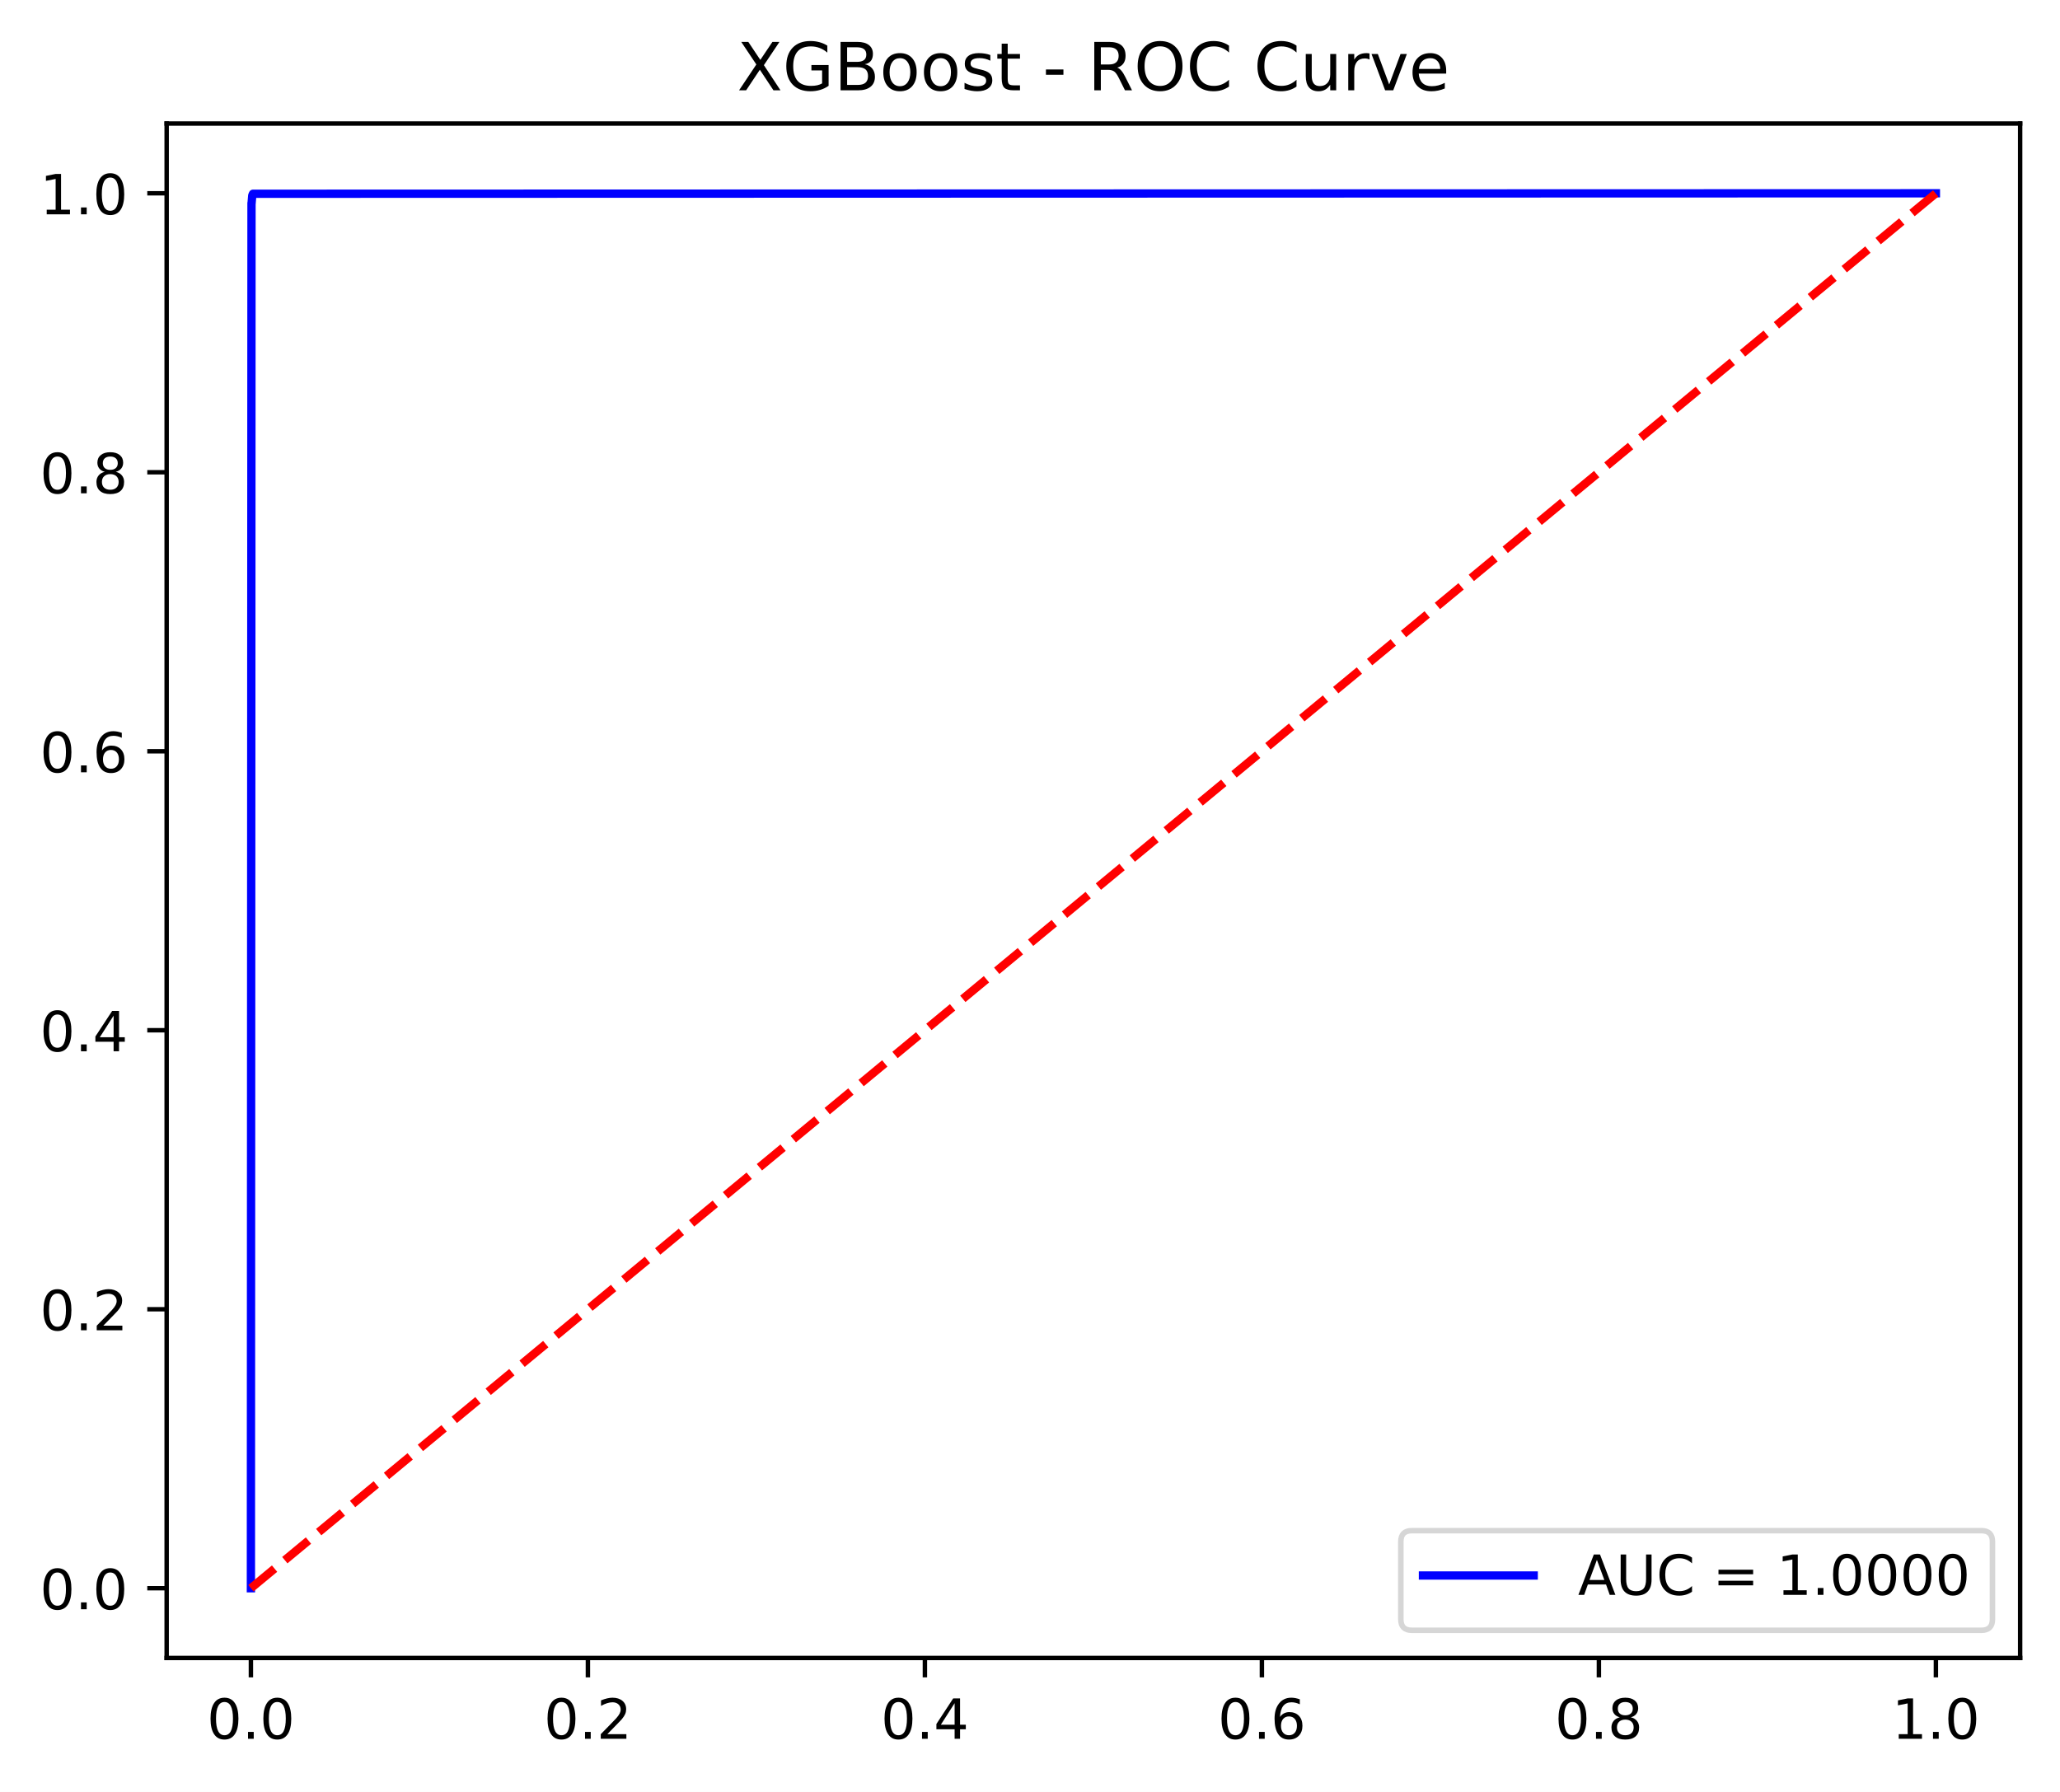
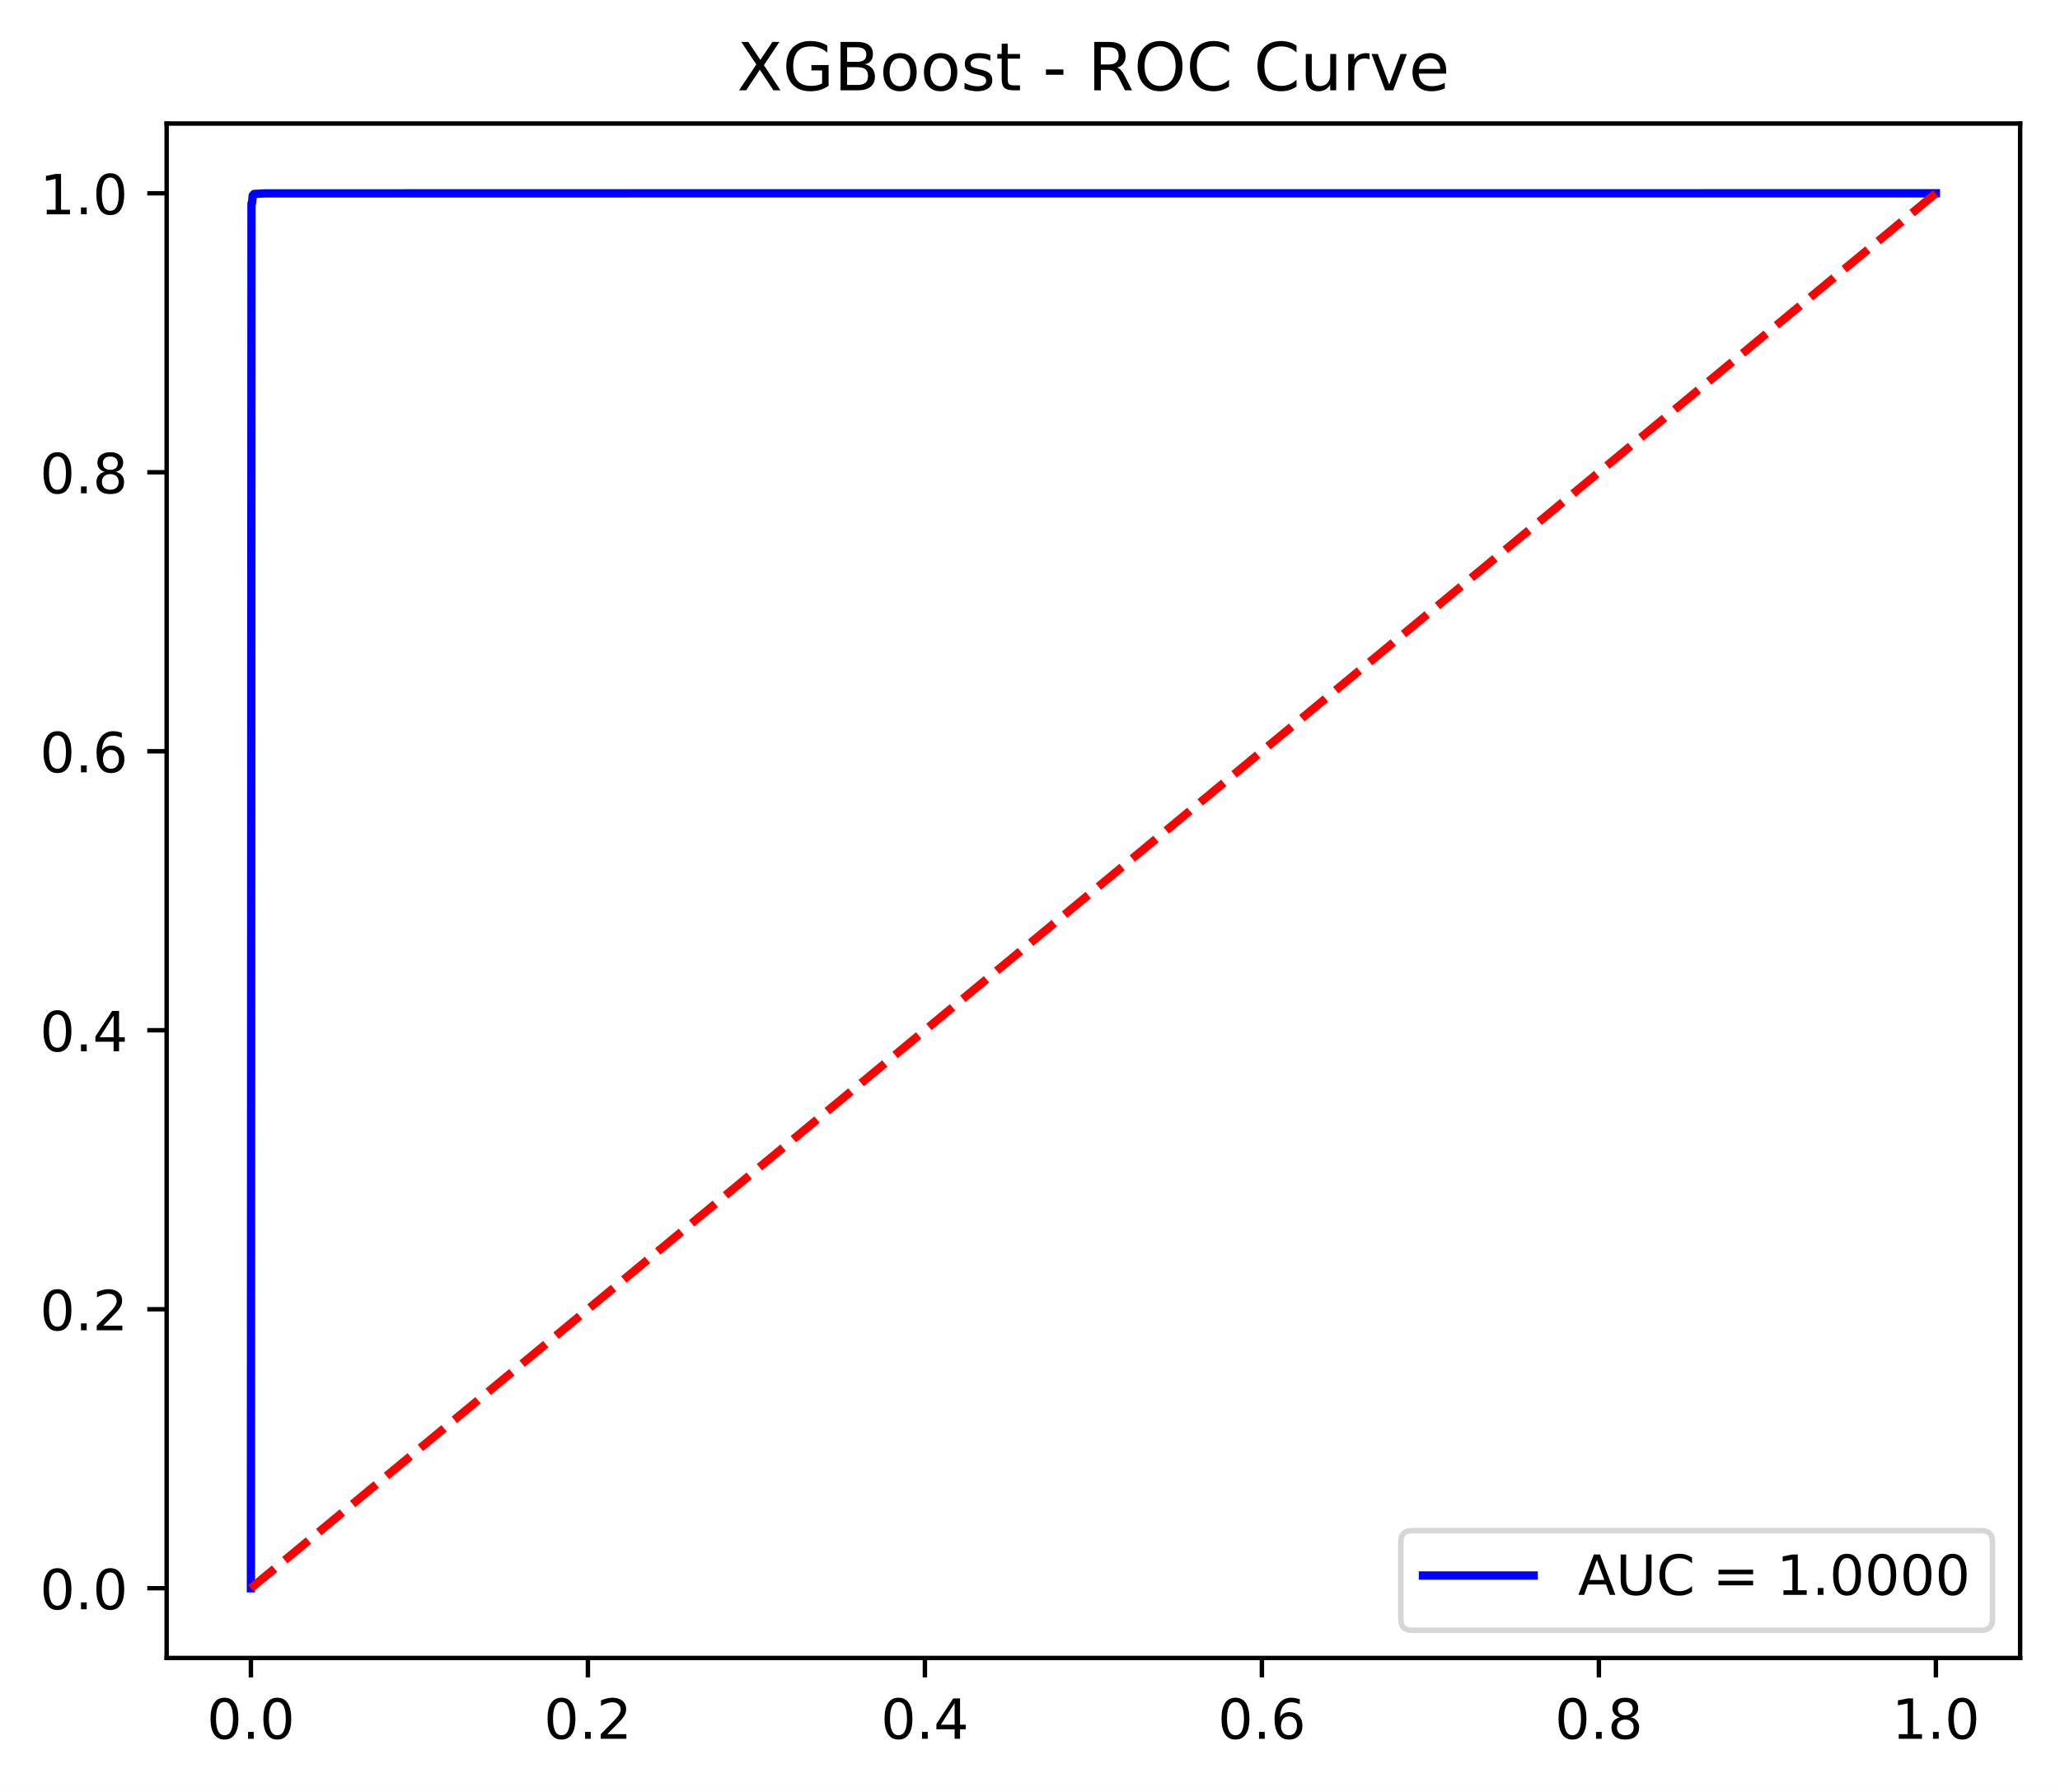
<svg xmlns="http://www.w3.org/2000/svg" xmlns:xlink="http://www.w3.org/1999/xlink" width="372.103pt" height="323.717pt" viewBox="0 0 372.103 323.717" version="1.1">
  <defs>
    <style type="text/css">*{stroke-linejoin: round; stroke-linecap: butt}</style>
  </defs>
  <g id="figure_1">
    <g id="patch_1">
      <path d="M 0 323.717  L 372.103 323.717  L 372.103 0  L 0 0  z " style="fill: #ffffff" />
    </g>
    <g id="axes_1">
      <g id="patch_2">
        <path d="M 30.103 299.517  L 364.903 299.517  L 364.903 22.317  L 30.103 22.317  z " style="fill: #ffffff" />
      </g>
      <g id="matplotlib.axis_1">
        <g id="xtick_1">
          <g id="line2d_1">
            <defs>
-               <path id="ma189fdd983" d="M 0 0  L 0 3.5  " style="stroke: #000000; stroke-width: 0.8" />
+               <path id="mcf45069b15" d="M 0 0  L 0 3.5  " style="stroke: #000000; stroke-width: 0.8" />
            </defs>
            <g>
-               <use xlink:href="#ma189fdd983" x="45.321" y="299.517" style="stroke: #000000; stroke-width: 0.8" />
+               <use xlink:href="#mcf45069b15" x="45.321" y="299.517" style="stroke: #000000; stroke-width: 0.8" />
            </g>
          </g>
          <g id="text_1">
            <g transform="translate(37.36974 314.1148) scale(0.1 -0.1)">
              <defs>
                <path id="DejaVuSans-13" d="M 2034 4250  Q 1547 4250 1301 3770  Q 1056 3291 1056 2328  Q 1056 1369 1301 889  Q 1547 409 2034 409  Q 2525 409 2770 889  Q 3016 1369 3016 2328  Q 3016 3291 2770 3770  Q 2525 4250 2034 4250  z M 2034 4750  Q 2819 4750 3233 4129  Q 3647 3509 3647 2328  Q 3647 1150 3233 529  Q 2819 -91 2034 -91  Q 1250 -91 836 529  Q 422 1150 422 2328  Q 422 3509 836 4129  Q 1250 4750 2034 4750  z " transform="scale(0.015625)" />
                <path id="DejaVuSans-11" d="M 684 794  L 1344 794  L 1344 0  L 684 0  L 684 794  z " transform="scale(0.015625)" />
              </defs>
              <use xlink:href="#DejaVuSans-13" />
              <use xlink:href="#DejaVuSans-11" transform="translate(63.625 0)" />
              <use xlink:href="#DejaVuSans-13" transform="translate(95.40625 0)" />
            </g>
          </g>
        </g>
        <g id="xtick_2">
          <g id="line2d_2">
            <g>
-               <use xlink:href="#ma189fdd983" x="106.194" y="299.517" style="stroke: #000000; stroke-width: 0.8" />
+               <use xlink:href="#mcf45069b15" x="106.194" y="299.517" style="stroke: #000000; stroke-width: 0.8" />
            </g>
          </g>
          <g id="text_2">
            <g transform="translate(98.24247 314.1148) scale(0.1 -0.1)">
              <defs>
                <path id="DejaVuSans-15" d="M 1228 531  L 3431 531  L 3431 0  L 469 0  L 469 531  Q 828 903 1448 1529  Q 2069 2156 2228 2338  Q 2531 2678 2651 2914  Q 2772 3150 2772 3378  Q 2772 3750 2511 3984  Q 2250 4219 1831 4219  Q 1534 4219 1204 4116  Q 875 4013 500 3803  L 500 4441  Q 881 4594 1212 4672  Q 1544 4750 1819 4750  Q 2544 4750 2975 4387  Q 3406 4025 3406 3419  Q 3406 3131 3298 2873  Q 3191 2616 2906 2266  Q 2828 2175 2409 1742  Q 1991 1309 1228 531  z " transform="scale(0.015625)" />
              </defs>
              <use xlink:href="#DejaVuSans-13" />
              <use xlink:href="#DejaVuSans-11" transform="translate(63.625 0)" />
              <use xlink:href="#DejaVuSans-15" transform="translate(95.40625 0)" />
            </g>
          </g>
        </g>
        <g id="xtick_3">
          <g id="line2d_3">
            <g>
-               <use xlink:href="#ma189fdd983" x="167.067" y="299.517" style="stroke: #000000; stroke-width: 0.8" />
+               <use xlink:href="#mcf45069b15" x="167.067" y="299.517" style="stroke: #000000; stroke-width: 0.8" />
            </g>
          </g>
          <g id="text_3">
            <g transform="translate(159.1152 314.1148) scale(0.1 -0.1)">
              <defs>
                <path id="DejaVuSans-17" d="M 2419 4116  L 825 1625  L 2419 1625  L 2419 4116  z M 2253 4666  L 3047 4666  L 3047 1625  L 3713 1625  L 3713 1100  L 3047 1100  L 3047 0  L 2419 0  L 2419 1100  L 313 1100  L 313 1709  L 2253 4666  z " transform="scale(0.015625)" />
              </defs>
              <use xlink:href="#DejaVuSans-13" />
              <use xlink:href="#DejaVuSans-11" transform="translate(63.625 0)" />
              <use xlink:href="#DejaVuSans-17" transform="translate(95.40625 0)" />
            </g>
          </g>
        </g>
        <g id="xtick_4">
          <g id="line2d_4">
            <g>
-               <use xlink:href="#ma189fdd983" x="227.939" y="299.517" style="stroke: #000000; stroke-width: 0.8" />
+               <use xlink:href="#mcf45069b15" x="227.939" y="299.517" style="stroke: #000000; stroke-width: 0.8" />
            </g>
          </g>
          <g id="text_4">
            <g transform="translate(219.9879 314.1148) scale(0.1 -0.1)">
              <defs>
                <path id="DejaVuSans-19" d="M 2113 2584  Q 1688 2584 1439 2293  Q 1191 2003 1191 1497  Q 1191 994 1439 701  Q 1688 409 2113 409  Q 2538 409 2786 701  Q 3034 994 3034 1497  Q 3034 2003 2786 2293  Q 2538 2584 2113 2584  z M 3366 4563  L 3366 3988  Q 3128 4100 2886 4159  Q 2644 4219 2406 4219  Q 1781 4219 1451 3797  Q 1122 3375 1075 2522  Q 1259 2794 1537 2939  Q 1816 3084 2150 3084  Q 2853 3084 3261 2657  Q 3669 2231 3669 1497  Q 3669 778 3244 343  Q 2819 -91 2113 -91  Q 1303 -91 875 529  Q 447 1150 447 2328  Q 447 3434 972 4092  Q 1497 4750 2381 4750  Q 2619 4750 2861 4703  Q 3103 4656 3366 4563  z " transform="scale(0.015625)" />
              </defs>
              <use xlink:href="#DejaVuSans-13" />
              <use xlink:href="#DejaVuSans-11" transform="translate(63.625 0)" />
              <use xlink:href="#DejaVuSans-19" transform="translate(95.40625 0)" />
            </g>
          </g>
        </g>
        <g id="xtick_5">
          <g id="line2d_5">
            <g>
-               <use xlink:href="#ma189fdd983" x="288.812" y="299.517" style="stroke: #000000; stroke-width: 0.8" />
+               <use xlink:href="#mcf45069b15" x="288.812" y="299.517" style="stroke: #000000; stroke-width: 0.8" />
            </g>
          </g>
          <g id="text_5">
            <g transform="translate(280.8607 314.1148) scale(0.1 -0.1)">
              <defs>
                <path id="DejaVuSans-1b" d="M 2034 2216  Q 1584 2216 1326 1975  Q 1069 1734 1069 1313  Q 1069 891 1326 650  Q 1584 409 2034 409  Q 2484 409 2743 651  Q 3003 894 3003 1313  Q 3003 1734 2745 1975  Q 2488 2216 2034 2216  z M 1403 2484  Q 997 2584 770 2862  Q 544 3141 544 3541  Q 544 4100 942 4425  Q 1341 4750 2034 4750  Q 2731 4750 3128 4425  Q 3525 4100 3525 3541  Q 3525 3141 3298 2862  Q 3072 2584 2669 2484  Q 3125 2378 3379 2068  Q 3634 1759 3634 1313  Q 3634 634 3220 271  Q 2806 -91 2034 -91  Q 1263 -91 848 271  Q 434 634 434 1313  Q 434 1759 690 2068  Q 947 2378 1403 2484  z M 1172 3481  Q 1172 3119 1398 2916  Q 1625 2713 2034 2713  Q 2441 2713 2670 2916  Q 2900 3119 2900 3481  Q 2900 3844 2670 4047  Q 2441 4250 2034 4250  Q 1625 4250 1398 4047  Q 1172 3844 1172 3481  z " transform="scale(0.015625)" />
              </defs>
              <use xlink:href="#DejaVuSans-13" />
              <use xlink:href="#DejaVuSans-11" transform="translate(63.625 0)" />
              <use xlink:href="#DejaVuSans-1b" transform="translate(95.40625 0)" />
            </g>
          </g>
        </g>
        <g id="xtick_6">
          <g id="line2d_6">
            <g>
-               <use xlink:href="#ma189fdd983" x="349.685" y="299.517" style="stroke: #000000; stroke-width: 0.8" />
+               <use xlink:href="#mcf45069b15" x="349.685" y="299.517" style="stroke: #000000; stroke-width: 0.8" />
            </g>
          </g>
          <g id="text_6">
            <g transform="translate(341.7334 314.1148) scale(0.1 -0.1)">
              <defs>
                <path id="DejaVuSans-14" d="M 794 531  L 1825 531  L 1825 4091  L 703 3866  L 703 4441  L 1819 4666  L 2450 4666  L 2450 531  L 3481 531  L 3481 0  L 794 0  L 794 531  z " transform="scale(0.015625)" />
              </defs>
              <use xlink:href="#DejaVuSans-14" />
              <use xlink:href="#DejaVuSans-11" transform="translate(63.625 0)" />
              <use xlink:href="#DejaVuSans-13" transform="translate(95.40625 0)" />
            </g>
          </g>
        </g>
      </g>
      <g id="matplotlib.axis_2">
        <g id="ytick_1">
          <g id="line2d_7">
            <defs>
-               <path id="m150b337995" d="M 0 0  L -3.5 0  " style="stroke: #000000; stroke-width: 0.8" />
+               <path id="m16d80c5dd7" d="M 0 0  L -3.5 0  " style="stroke: #000000; stroke-width: 0.8" />
            </defs>
            <g>
-               <use xlink:href="#m150b337995" x="30.103" y="286.917" style="stroke: #000000; stroke-width: 0.8" />
+               <use xlink:href="#m16d80c5dd7" x="30.103" y="286.917" style="stroke: #000000; stroke-width: 0.8" />
            </g>
          </g>
          <g id="text_7">
            <g transform="translate(7.2 290.716) scale(0.1 -0.1)">
              <use xlink:href="#DejaVuSans-13" />
              <use xlink:href="#DejaVuSans-11" transform="translate(63.625 0)" />
              <use xlink:href="#DejaVuSans-13" transform="translate(95.40625 0)" />
            </g>
          </g>
        </g>
        <g id="ytick_2">
          <g id="line2d_8">
            <g>
-               <use xlink:href="#m150b337995" x="30.103" y="236.517" style="stroke: #000000; stroke-width: 0.8" />
+               <use xlink:href="#m16d80c5dd7" x="30.103" y="236.517" style="stroke: #000000; stroke-width: 0.8" />
            </g>
          </g>
          <g id="text_8">
            <g transform="translate(7.2 240.316) scale(0.1 -0.1)">
              <use xlink:href="#DejaVuSans-13" />
              <use xlink:href="#DejaVuSans-11" transform="translate(63.625 0)" />
              <use xlink:href="#DejaVuSans-15" transform="translate(95.40625 0)" />
            </g>
          </g>
        </g>
        <g id="ytick_3">
          <g id="line2d_9">
            <g>
-               <use xlink:href="#m150b337995" x="30.103" y="186.117" style="stroke: #000000; stroke-width: 0.8" />
+               <use xlink:href="#m16d80c5dd7" x="30.103" y="186.117" style="stroke: #000000; stroke-width: 0.8" />
            </g>
          </g>
          <g id="text_9">
            <g transform="translate(7.2 189.916) scale(0.1 -0.1)">
              <use xlink:href="#DejaVuSans-13" />
              <use xlink:href="#DejaVuSans-11" transform="translate(63.625 0)" />
              <use xlink:href="#DejaVuSans-17" transform="translate(95.40625 0)" />
            </g>
          </g>
        </g>
        <g id="ytick_4">
          <g id="line2d_10">
            <g>
-               <use xlink:href="#m150b337995" x="30.103" y="135.717" style="stroke: #000000; stroke-width: 0.8" />
+               <use xlink:href="#m16d80c5dd7" x="30.103" y="135.717" style="stroke: #000000; stroke-width: 0.8" />
            </g>
          </g>
          <g id="text_10">
            <g transform="translate(7.2 139.516) scale(0.1 -0.1)">
              <use xlink:href="#DejaVuSans-13" />
              <use xlink:href="#DejaVuSans-11" transform="translate(63.625 0)" />
              <use xlink:href="#DejaVuSans-19" transform="translate(95.40625 0)" />
            </g>
          </g>
        </g>
        <g id="ytick_5">
          <g id="line2d_11">
            <g>
-               <use xlink:href="#m150b337995" x="30.103" y="85.317" style="stroke: #000000; stroke-width: 0.8" />
+               <use xlink:href="#m16d80c5dd7" x="30.103" y="85.317" style="stroke: #000000; stroke-width: 0.8" />
            </g>
          </g>
          <g id="text_11">
            <g transform="translate(7.2 89.11602) scale(0.1 -0.1)">
              <use xlink:href="#DejaVuSans-13" />
              <use xlink:href="#DejaVuSans-11" transform="translate(63.625 0)" />
              <use xlink:href="#DejaVuSans-1b" transform="translate(95.40625 0)" />
            </g>
          </g>
        </g>
        <g id="ytick_6">
          <g id="line2d_12">
            <g>
-               <use xlink:href="#m150b337995" x="30.103" y="34.917" style="stroke: #000000; stroke-width: 0.8" />
+               <use xlink:href="#m16d80c5dd7" x="30.103" y="34.917" style="stroke: #000000; stroke-width: 0.8" />
            </g>
          </g>
          <g id="text_12">
            <g transform="translate(7.2 38.71602) scale(0.1 -0.1)">
              <use xlink:href="#DejaVuSans-14" />
              <use xlink:href="#DejaVuSans-11" transform="translate(63.625 0)" />
              <use xlink:href="#DejaVuSans-13" transform="translate(95.40625 0)" />
            </g>
          </g>
        </g>
      </g>
      <g id="line2d_13">
-         <path d="M 45.321 286.917  L 45.429 36.684  L 45.455 36.684  L 45.455 36.592  L 45.563 35.328  L 45.59 35.328  L 45.59 35.237  L 45.697 35.002  L 349.685 34.917  L 349.685 34.917  " clip-path="url(#p2ed0ba2ceb)" style="fill: none; stroke: #0000ff; stroke-width: 1.5; stroke-linecap: square" />
+         <path d="M 45.321 286.917  L 45.429 36.723  L 45.536 36.645  L 45.536 36.612  L 45.643 35.315  L 45.778 35.204  L 45.885 35.048  L 47.79 34.937  L 47.79 34.93  L 47.871 34.93  L 349.685 34.917  L 349.685 34.917  " clip-path="url(#p23dcba5524)" style="fill: none; stroke: #0000ff; stroke-width: 1.5; stroke-linecap: square" />
      </g>
      <g id="line2d_14">
-         <path d="M 45.321 286.917  L 349.685 34.917  " clip-path="url(#p2ed0ba2ceb)" style="fill: none; stroke-dasharray: 5.55,2.4; stroke-dashoffset: 0; stroke: #ff0000; stroke-width: 1.5" />
+         <path d="M 45.321 286.917  L 349.685 34.917  " clip-path="url(#p23dcba5524)" style="fill: none; stroke-dasharray: 5.55,2.4; stroke-dashoffset: 0; stroke: #ff0000; stroke-width: 1.5" />
      </g>
      <g id="patch_3">
        <path d="M 30.103 299.517  L 30.103 22.317  " style="fill: none; stroke: #000000; stroke-width: 0.8; stroke-linejoin: miter; stroke-linecap: square" />
      </g>
      <g id="patch_4">
        <path d="M 364.903 299.517  L 364.903 22.317  " style="fill: none; stroke: #000000; stroke-width: 0.8; stroke-linejoin: miter; stroke-linecap: square" />
      </g>
      <g id="patch_5">
        <path d="M 30.103 299.517  L 364.903 299.517  " style="fill: none; stroke: #000000; stroke-width: 0.8; stroke-linejoin: miter; stroke-linecap: square" />
      </g>
      <g id="patch_6">
        <path d="M 30.103 22.317  L 364.903 22.317  " style="fill: none; stroke: #000000; stroke-width: 0.8; stroke-linejoin: miter; stroke-linecap: square" />
      </g>
      <g id="text_13">
        <g transform="translate(133.1381 16.31719) scale(0.12 -0.12)">
          <defs>
            <path id="DejaVuSans-3b" d="M 403 4666  L 1081 4666  L 2241 2931  L 3406 4666  L 4084 4666  L 2584 2425  L 4184 0  L 3506 0  L 2194 1984  L 872 0  L 191 0  L 1856 2491  L 403 4666  z " transform="scale(0.015625)" />
            <path id="DejaVuSans-2a" d="M 3809 666  L 3809 1919  L 2778 1919  L 2778 2438  L 4434 2438  L 4434 434  Q 4069 175 3628 42  Q 3188 -91 2688 -91  Q 1594 -91 976 548  Q 359 1188 359 2328  Q 359 3472 976 4111  Q 1594 4750 2688 4750  Q 3144 4750 3555 4637  Q 3966 4525 4313 4306  L 4313 3634  Q 3963 3931 3569 4081  Q 3175 4231 2741 4231  Q 1884 4231 1454 3753  Q 1025 3275 1025 2328  Q 1025 1384 1454 906  Q 1884 428 2741 428  Q 3075 428 3337 486  Q 3600 544 3809 666  z " transform="scale(0.015625)" />
            <path id="DejaVuSans-25" d="M 1259 2228  L 1259 519  L 2272 519  Q 2781 519 3026 730  Q 3272 941 3272 1375  Q 3272 1813 3026 2020  Q 2781 2228 2272 2228  L 1259 2228  z M 1259 4147  L 1259 2741  L 2194 2741  Q 2656 2741 2882 2914  Q 3109 3088 3109 3444  Q 3109 3797 2882 3972  Q 2656 4147 2194 4147  L 1259 4147  z M 628 4666  L 2241 4666  Q 2963 4666 3353 4366  Q 3744 4066 3744 3513  Q 3744 3084 3544 2831  Q 3344 2578 2956 2516  Q 3422 2416 3680 2098  Q 3938 1781 3938 1306  Q 3938 681 3513 340  Q 3088 0 2303 0  L 628 0  L 628 4666  z " transform="scale(0.015625)" />
            <path id="DejaVuSans-52" d="M 1959 3097  Q 1497 3097 1228 2736  Q 959 2375 959 1747  Q 959 1119 1226 758  Q 1494 397 1959 397  Q 2419 397 2687 759  Q 2956 1122 2956 1747  Q 2956 2369 2687 2733  Q 2419 3097 1959 3097  z M 1959 3584  Q 2709 3584 3137 3096  Q 3566 2609 3566 1747  Q 3566 888 3137 398  Q 2709 -91 1959 -91  Q 1206 -91 779 398  Q 353 888 353 1747  Q 353 2609 779 3096  Q 1206 3584 1959 3584  z " transform="scale(0.015625)" />
            <path id="DejaVuSans-56" d="M 2834 3397  L 2834 2853  Q 2591 2978 2328 3040  Q 2066 3103 1784 3103  Q 1356 3103 1142 2972  Q 928 2841 928 2578  Q 928 2378 1081 2264  Q 1234 2150 1697 2047  L 1894 2003  Q 2506 1872 2764 1633  Q 3022 1394 3022 966  Q 3022 478 2636 193  Q 2250 -91 1575 -91  Q 1294 -91 989 -36  Q 684 19 347 128  L 347 722  Q 666 556 975 473  Q 1284 391 1588 391  Q 1994 391 2212 530  Q 2431 669 2431 922  Q 2431 1156 2273 1281  Q 2116 1406 1581 1522  L 1381 1569  Q 847 1681 609 1914  Q 372 2147 372 2553  Q 372 3047 722 3315  Q 1072 3584 1716 3584  Q 2034 3584 2315 3537  Q 2597 3491 2834 3397  z " transform="scale(0.015625)" />
            <path id="DejaVuSans-57" d="M 1172 4494  L 1172 3500  L 2356 3500  L 2356 3053  L 1172 3053  L 1172 1153  Q 1172 725 1289 603  Q 1406 481 1766 481  L 2356 481  L 2356 0  L 1766 0  Q 1100 0 847 248  Q 594 497 594 1153  L 594 3053  L 172 3053  L 172 3500  L 594 3500  L 594 4494  L 1172 4494  z " transform="scale(0.015625)" />
            <path id="DejaVuSans-3" transform="scale(0.015625)" />
            <path id="DejaVuSans-10" d="M 313 2009  L 1997 2009  L 1997 1497  L 313 1497  L 313 2009  z " transform="scale(0.015625)" />
            <path id="DejaVuSans-35" d="M 2841 2188  Q 3044 2119 3236 1894  Q 3428 1669 3622 1275  L 4263 0  L 3584 0  L 2988 1197  Q 2756 1666 2539 1819  Q 2322 1972 1947 1972  L 1259 1972  L 1259 0  L 628 0  L 628 4666  L 2053 4666  Q 2853 4666 3247 4331  Q 3641 3997 3641 3322  Q 3641 2881 3436 2590  Q 3231 2300 2841 2188  z M 1259 4147  L 1259 2491  L 2053 2491  Q 2509 2491 2742 2702  Q 2975 2913 2975 3322  Q 2975 3731 2742 3939  Q 2509 4147 2053 4147  L 1259 4147  z " transform="scale(0.015625)" />
            <path id="DejaVuSans-32" d="M 2522 4238  Q 1834 4238 1429 3725  Q 1025 3213 1025 2328  Q 1025 1447 1429 934  Q 1834 422 2522 422  Q 3209 422 3611 934  Q 4013 1447 4013 2328  Q 4013 3213 3611 3725  Q 3209 4238 2522 4238  z M 2522 4750  Q 3503 4750 4090 4092  Q 4678 3434 4678 2328  Q 4678 1225 4090 567  Q 3503 -91 2522 -91  Q 1538 -91 948 565  Q 359 1222 359 2328  Q 359 3434 948 4092  Q 1538 4750 2522 4750  z " transform="scale(0.015625)" />
            <path id="DejaVuSans-26" d="M 4122 4306  L 4122 3641  Q 3803 3938 3442 4084  Q 3081 4231 2675 4231  Q 1875 4231 1450 3742  Q 1025 3253 1025 2328  Q 1025 1406 1450 917  Q 1875 428 2675 428  Q 3081 428 3442 575  Q 3803 722 4122 1019  L 4122 359  Q 3791 134 3420 21  Q 3050 -91 2638 -91  Q 1578 -91 968 557  Q 359 1206 359 2328  Q 359 3453 968 4101  Q 1578 4750 2638 4750  Q 3056 4750 3426 4639  Q 3797 4528 4122 4306  z " transform="scale(0.015625)" />
            <path id="DejaVuSans-58" d="M 544 1381  L 544 3500  L 1119 3500  L 1119 1403  Q 1119 906 1312 657  Q 1506 409 1894 409  Q 2359 409 2629 706  Q 2900 1003 2900 1516  L 2900 3500  L 3475 3500  L 3475 0  L 2900 0  L 2900 538  Q 2691 219 2414 64  Q 2138 -91 1772 -91  Q 1169 -91 856 284  Q 544 659 544 1381  z M 1991 3584  L 1991 3584  z " transform="scale(0.015625)" />
            <path id="DejaVuSans-55" d="M 2631 2963  Q 2534 3019 2420 3045  Q 2306 3072 2169 3072  Q 1681 3072 1420 2755  Q 1159 2438 1159 1844  L 1159 0  L 581 0  L 581 3500  L 1159 3500  L 1159 2956  Q 1341 3275 1631 3429  Q 1922 3584 2338 3584  Q 2397 3584 2469 3576  Q 2541 3569 2628 3553  L 2631 2963  z " transform="scale(0.015625)" />
            <path id="DejaVuSans-59" d="M 191 3500  L 800 3500  L 1894 563  L 2988 3500  L 3597 3500  L 2284 0  L 1503 0  L 191 3500  z " transform="scale(0.015625)" />
            <path id="DejaVuSans-48" d="M 3597 1894  L 3597 1613  L 953 1613  Q 991 1019 1311 708  Q 1631 397 2203 397  Q 2534 397 2845 478  Q 3156 559 3463 722  L 3463 178  Q 3153 47 2828 -22  Q 2503 -91 2169 -91  Q 1331 -91 842 396  Q 353 884 353 1716  Q 353 2575 817 3079  Q 1281 3584 2069 3584  Q 2775 3584 3186 3129  Q 3597 2675 3597 1894  z M 3022 2063  Q 3016 2534 2758 2815  Q 2500 3097 2075 3097  Q 1594 3097 1305 2825  Q 1016 2553 972 2059  L 3022 2063  z " transform="scale(0.015625)" />
          </defs>
          <use xlink:href="#DejaVuSans-3b" />
          <use xlink:href="#DejaVuSans-2a" transform="translate(68.5 0)" />
          <use xlink:href="#DejaVuSans-25" transform="translate(145.9844 0)" />
          <use xlink:href="#DejaVuSans-52" transform="translate(214.5938 0)" />
          <use xlink:href="#DejaVuSans-52" transform="translate(275.7812 0)" />
          <use xlink:href="#DejaVuSans-56" transform="translate(336.9688 0)" />
          <use xlink:href="#DejaVuSans-57" transform="translate(389.0625 0)" />
          <use xlink:href="#DejaVuSans-3" transform="translate(428.2656 0)" />
          <use xlink:href="#DejaVuSans-10" transform="translate(460.0469 0)" />
          <use xlink:href="#DejaVuSans-3" transform="translate(496.125 0)" />
          <use xlink:href="#DejaVuSans-35" transform="translate(527.9062 0)" />
          <use xlink:href="#DejaVuSans-32" transform="translate(597.3906 0)" />
          <use xlink:href="#DejaVuSans-26" transform="translate(676.1094 0)" />
          <use xlink:href="#DejaVuSans-3" transform="translate(745.9375 0)" />
          <use xlink:href="#DejaVuSans-26" transform="translate(777.7188 0)" />
          <use xlink:href="#DejaVuSans-58" transform="translate(847.5469 0)" />
          <use xlink:href="#DejaVuSans-55" transform="translate(910.9219 0)" />
          <use xlink:href="#DejaVuSans-59" transform="translate(952.0312 0)" />
          <use xlink:href="#DejaVuSans-48" transform="translate(1011.219 0)" />
        </g>
      </g>
      <g id="legend_1">
        <g id="patch_7">
          <path d="M 255.034 294.517  L 357.903 294.517  Q 359.903 294.517 359.903 292.517  L 359.903 278.516  Q 359.903 276.516 357.903 276.516  L 255.034 276.516  Q 253.034 276.516 253.034 278.516  L 253.034 292.517  Q 253.034 294.517 255.034 294.517  z " style="fill: #ffffff; opacity: 0.8; stroke: #cccccc; stroke-linejoin: miter" />
        </g>
        <g id="line2d_15">
          <path d="M 257.034 284.615  L 267.034 284.615  L 277.034 284.615  " style="fill: none; stroke: #0000ff; stroke-width: 1.5; stroke-linecap: square" />
        </g>
        <g id="text_14">
          <g transform="translate(285.0344 288.1148) scale(0.1 -0.1)">
            <defs>
              <path id="DejaVuSans-24" d="M 2188 4044  L 1331 1722  L 3047 1722  L 2188 4044  z M 1831 4666  L 2547 4666  L 4325 0  L 3669 0  L 3244 1197  L 1141 1197  L 716 0  L 50 0  L 1831 4666  z " transform="scale(0.015625)" />
              <path id="DejaVuSans-38" d="M 556 4666  L 1191 4666  L 1191 1831  Q 1191 1081 1462 751  Q 1734 422 2344 422  Q 2950 422 3222 751  Q 3494 1081 3494 1831  L 3494 4666  L 4128 4666  L 4128 1753  Q 4128 841 3676 375  Q 3225 -91 2344 -91  Q 1459 -91 1007 375  Q 556 841 556 1753  L 556 4666  z " transform="scale(0.015625)" />
              <path id="DejaVuSans-20" d="M 678 2906  L 4684 2906  L 4684 2381  L 678 2381  L 678 2906  z M 678 1631  L 4684 1631  L 4684 1100  L 678 1100  L 678 1631  z " transform="scale(0.015625)" />
            </defs>
            <use xlink:href="#DejaVuSans-24" />
            <use xlink:href="#DejaVuSans-38" transform="translate(68.40625 0)" />
            <use xlink:href="#DejaVuSans-26" transform="translate(141.5938 0)" />
            <use xlink:href="#DejaVuSans-3" transform="translate(211.4219 0)" />
            <use xlink:href="#DejaVuSans-20" transform="translate(243.2031 0)" />
            <use xlink:href="#DejaVuSans-3" transform="translate(327 0)" />
            <use xlink:href="#DejaVuSans-14" transform="translate(358.7812 0)" />
            <use xlink:href="#DejaVuSans-11" transform="translate(422.4062 0)" />
            <use xlink:href="#DejaVuSans-13" transform="translate(454.1875 0)" />
            <use xlink:href="#DejaVuSans-13" transform="translate(517.8125 0)" />
            <use xlink:href="#DejaVuSans-13" transform="translate(581.4375 0)" />
            <use xlink:href="#DejaVuSans-13" transform="translate(645.0625 0)" />
          </g>
        </g>
      </g>
    </g>
  </g>
  <defs>
-     <clipPath id="p2ed0ba2ceb">
+     <clipPath id="p23dcba5524">
      <rect x="30.103" y="22.317" width="334.8" height="277.2" />
    </clipPath>
  </defs>
</svg>
